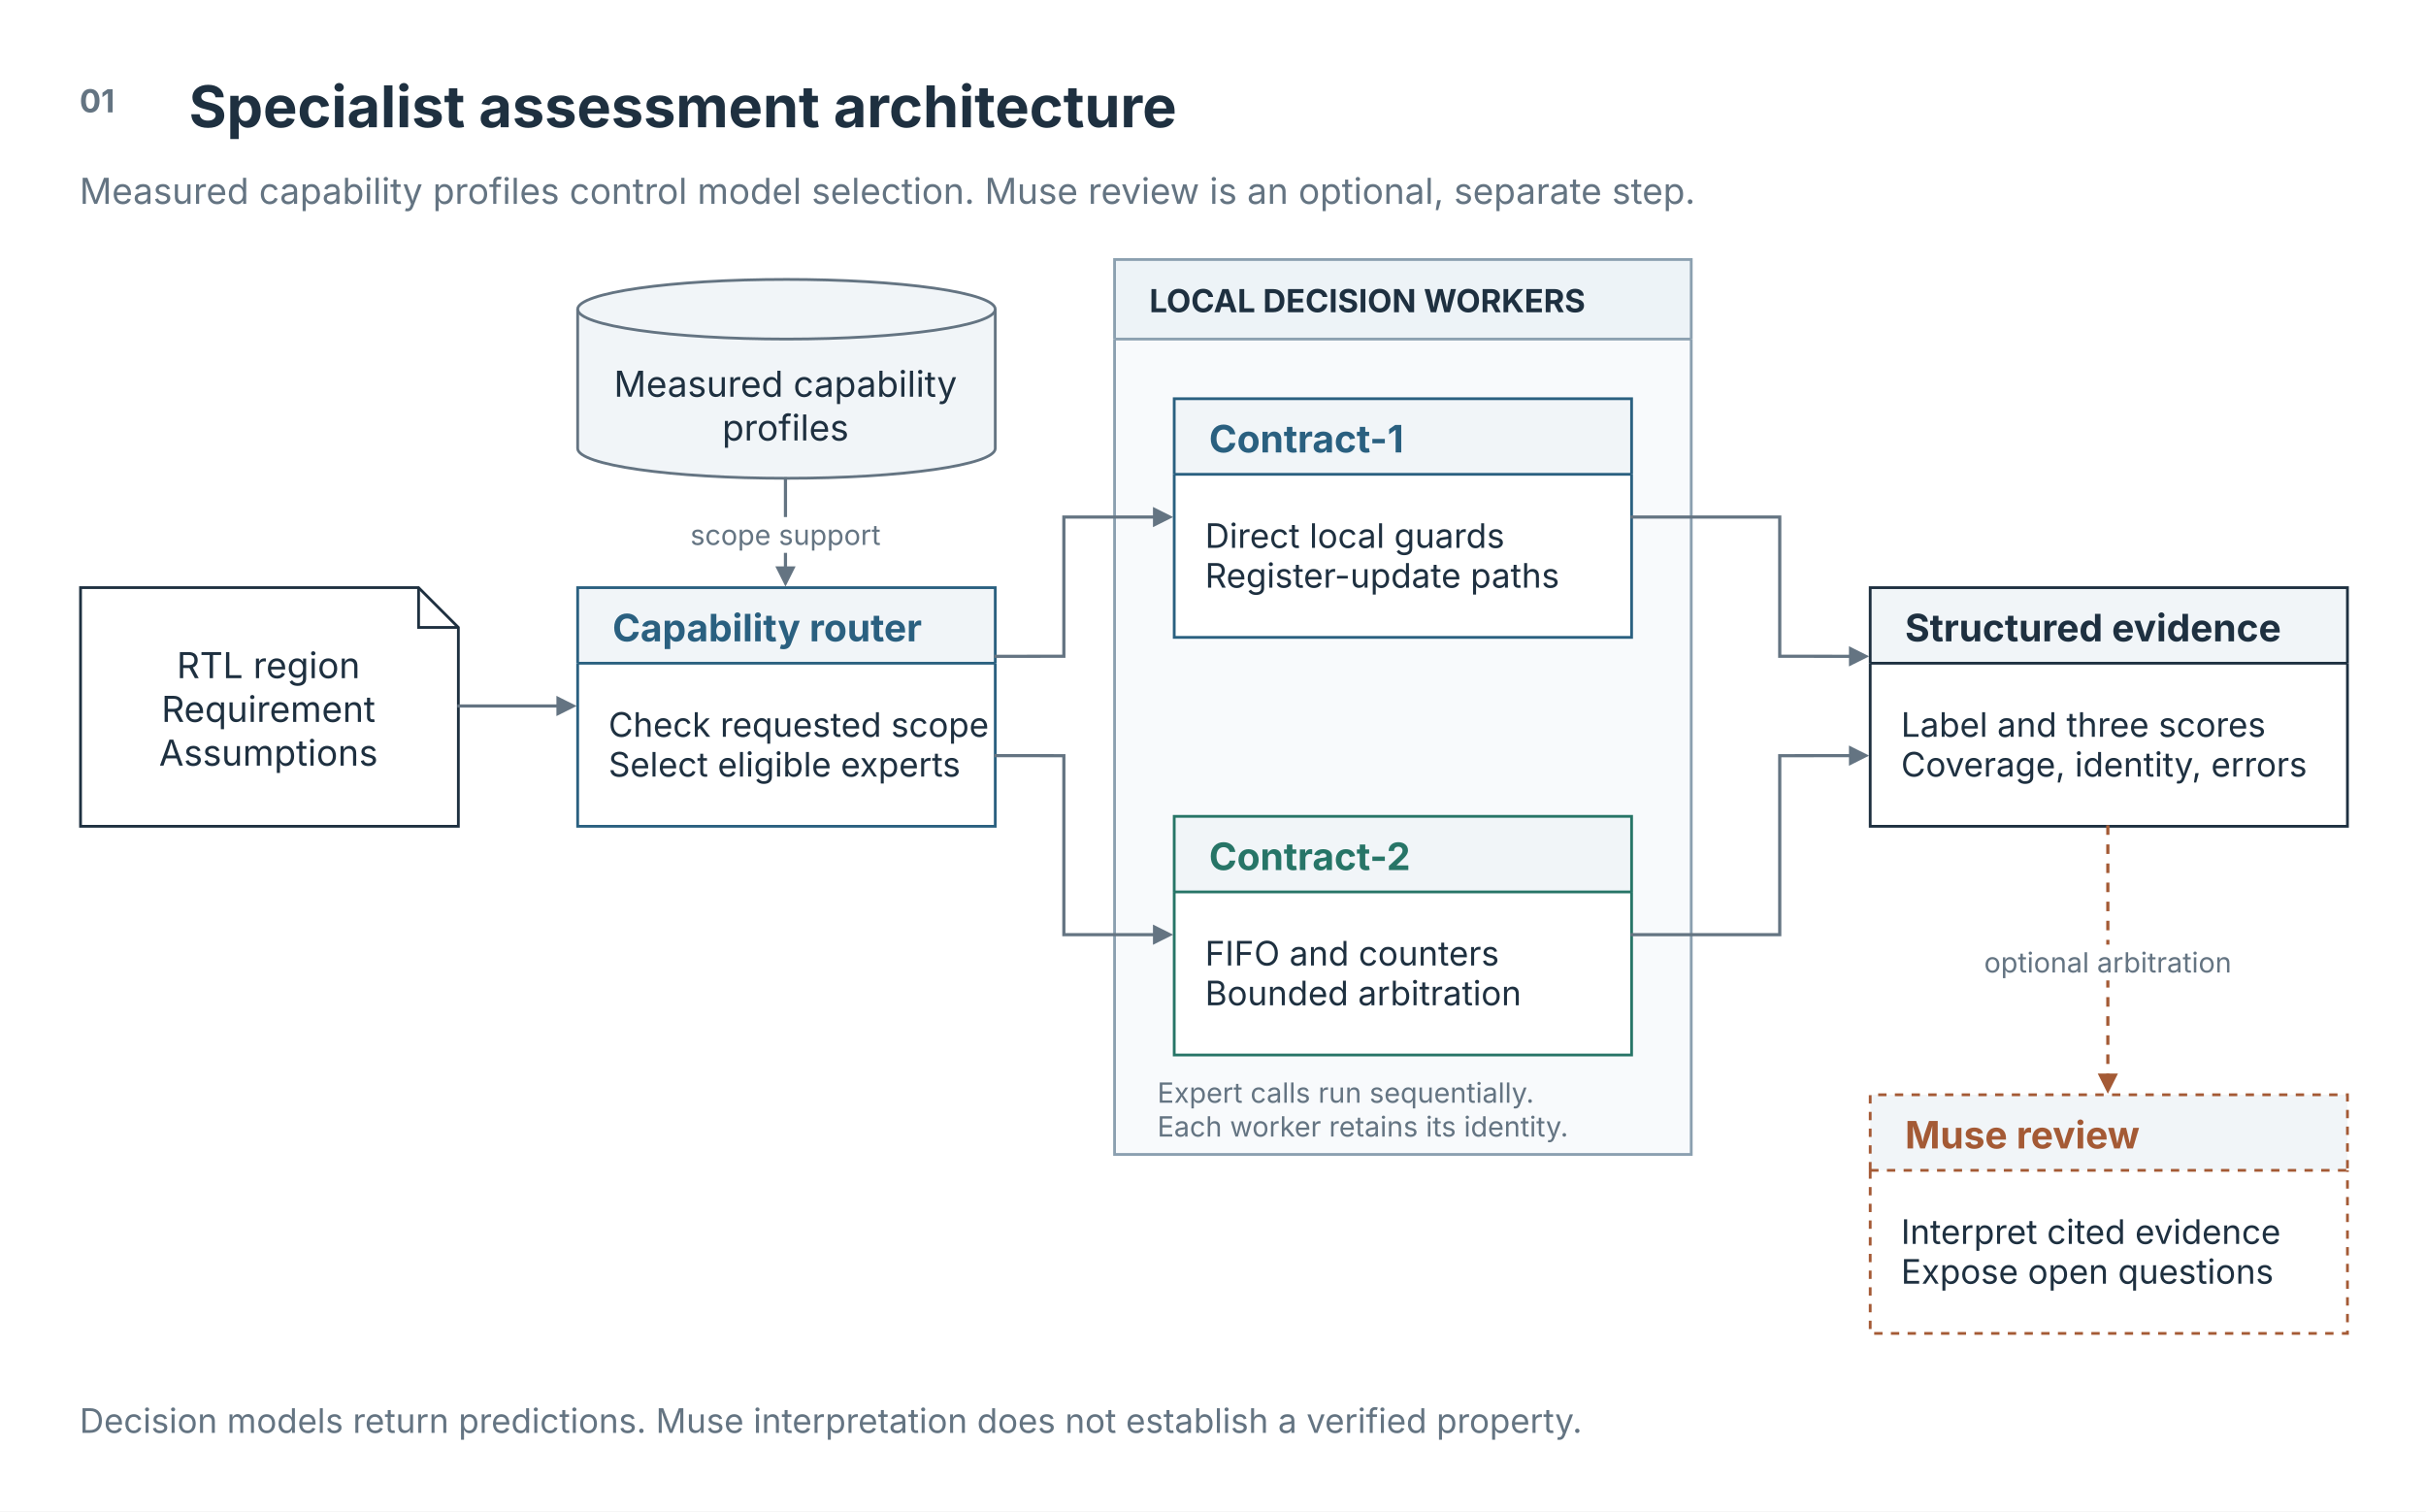
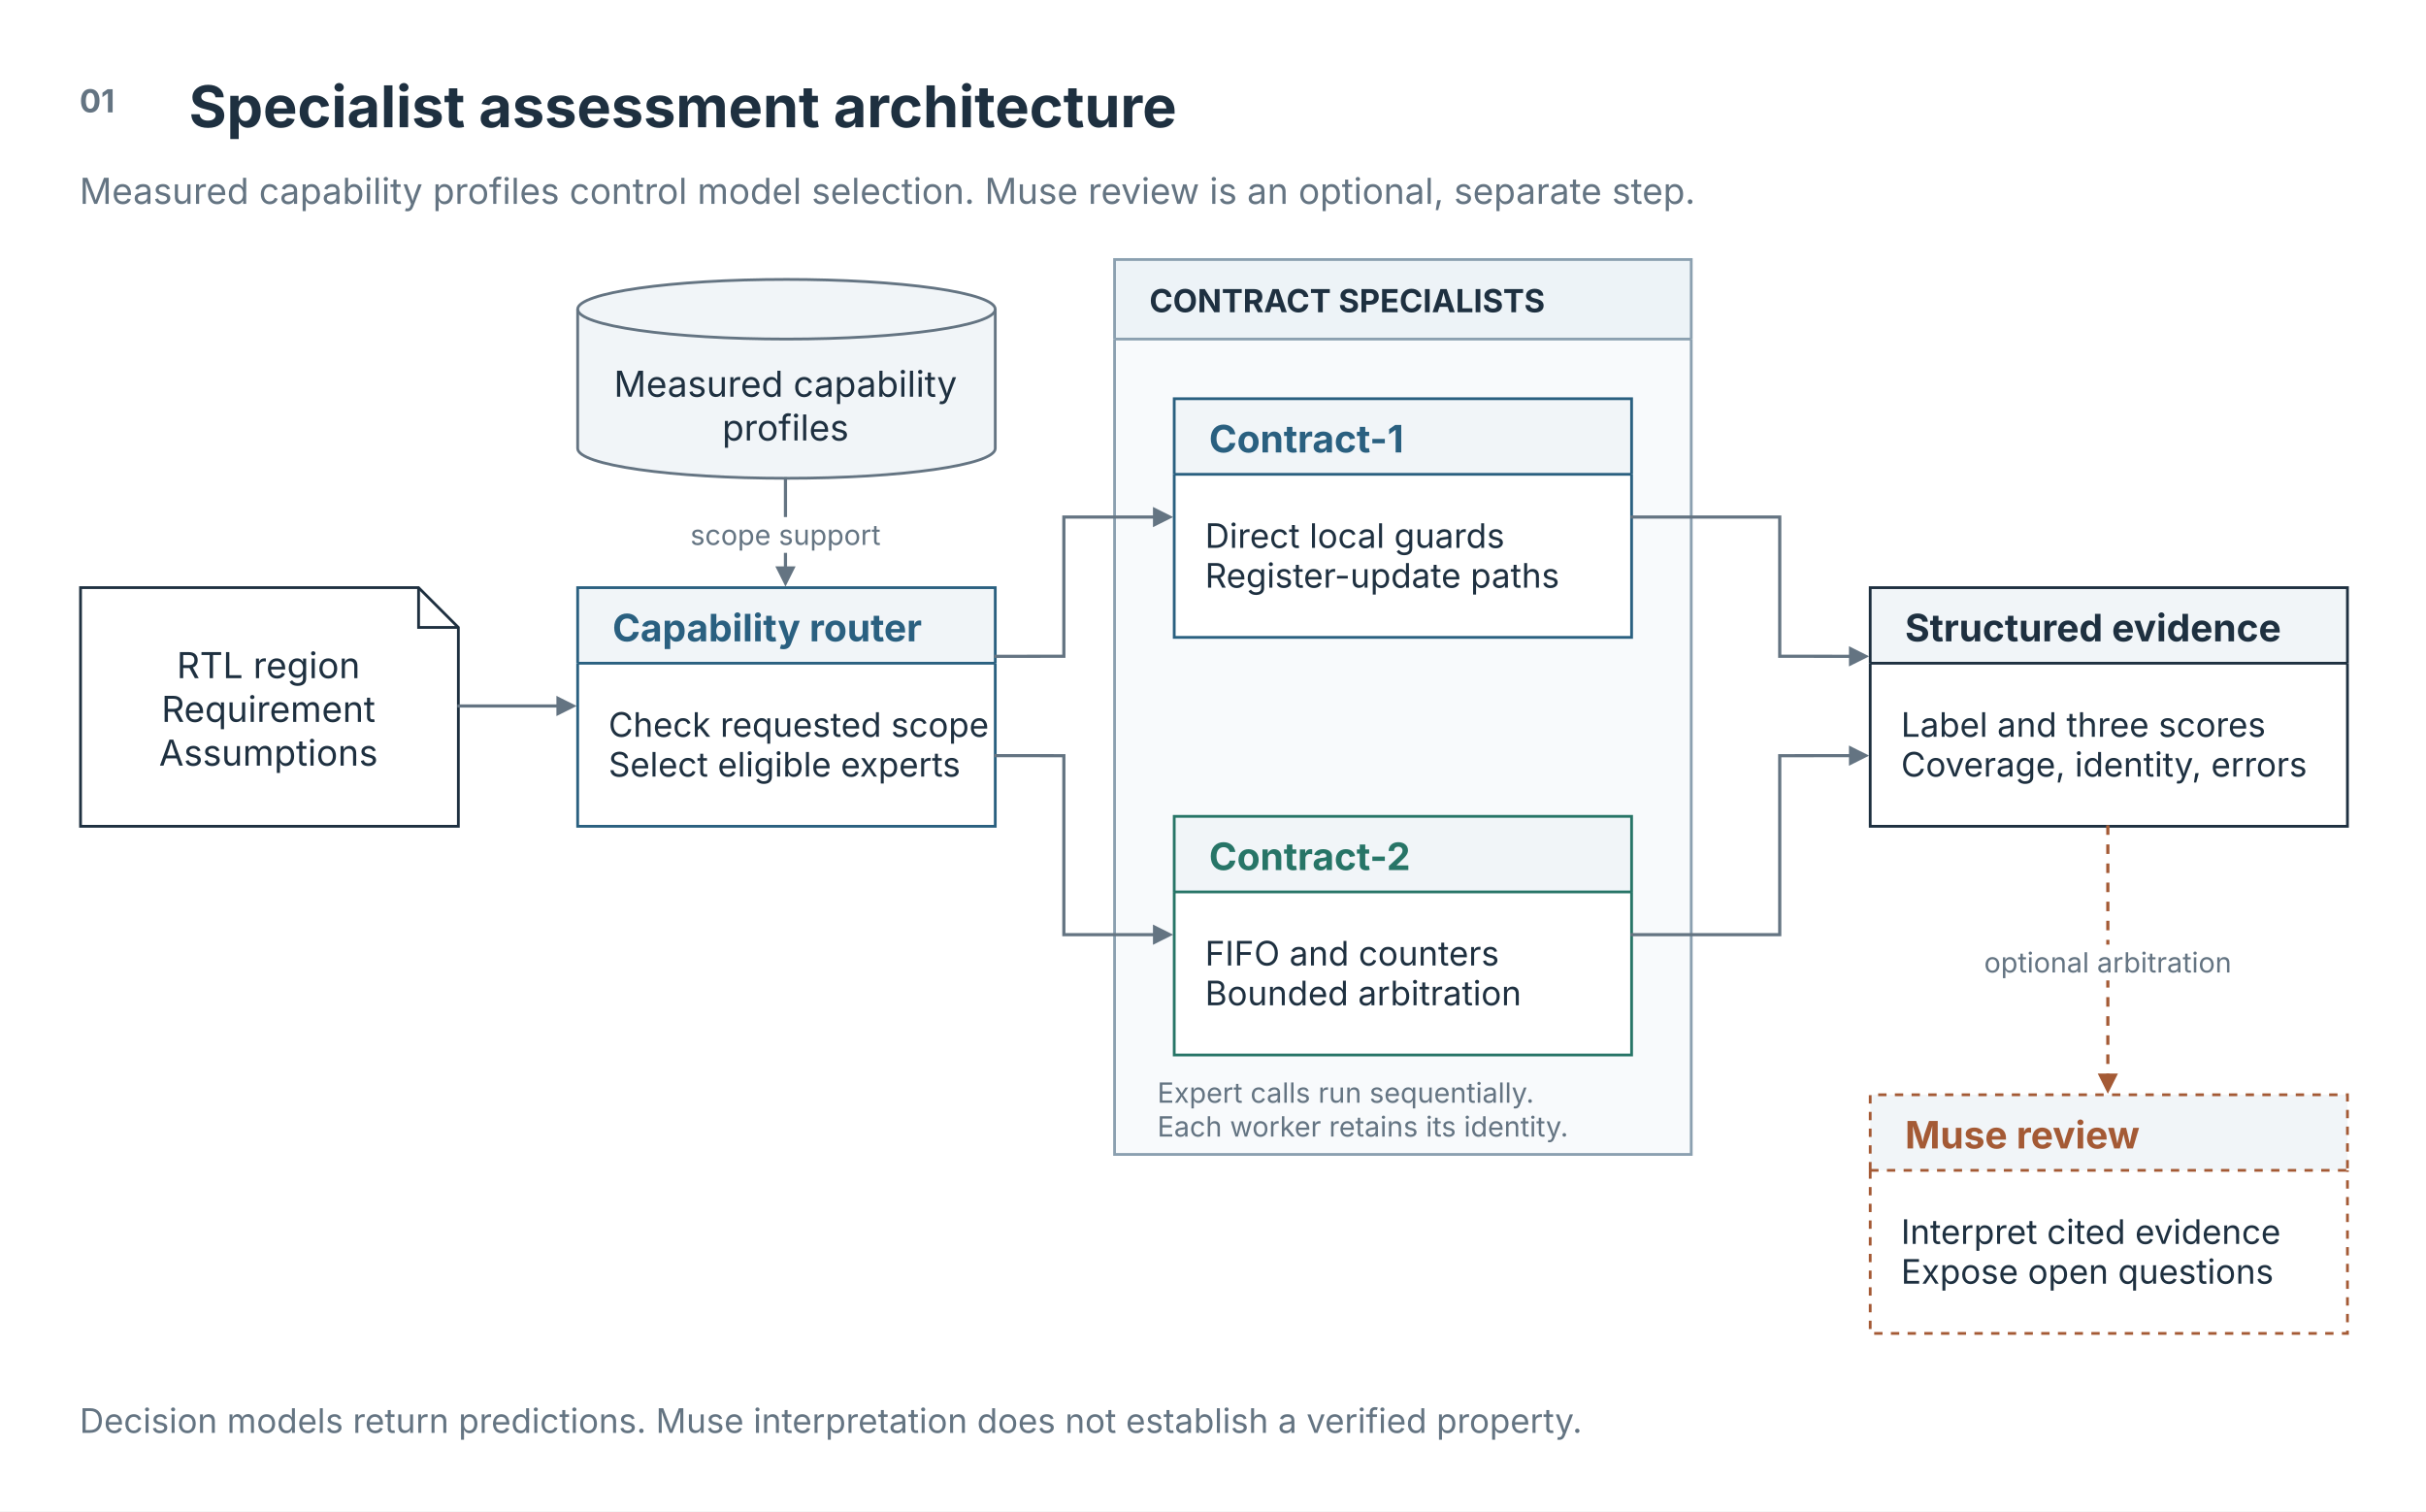
<svg xmlns="http://www.w3.org/2000/svg" style="background: #ffffff; background-color: light-dark(#ffffff, #121212);" version="1.1" width="1220px" height="760px" viewBox="0 0 1220 760" role="img" aria-labelledby="figure-title figure-description">
  <defs />
  <rect fill="#ffffff" width="100%" height="100%" x="0" y="0" style="fill: light-dark(rgb(255, 255, 255), rgb(18, 18, 18));" />
  <g>
    <g data-cell-id="0">
      <g data-cell-id="1">
        <g data-cell-id="canvas">
          <g>
            <rect x="10" y="10" width="1200" height="740" fill="#ffffff" stroke="none" pointer-events="all" style="fill: light-dark(rgb(255, 255, 255), rgb(18, 18, 18));" />
          </g>
        </g>
        <g data-cell-id="figure-number">
          <g>
            <rect x="40" y="32" width="45" height="35" fill="none" stroke="none" pointer-events="all" />
          </g>
          <g>
            <g fill="#647482" font-family="Inter, Arial, sans-serif" font-weight="bold" text-anchor="start" font-size="16px" style="fill: light-dark(rgb(100, 116, 130), rgb(127, 141, 153));">
              <text x="40" y="56.5">01</text>
            </g>
          </g>
        </g>
        <g data-cell-id="figure-title">
          <g>
            <rect x="95" y="28" width="1080" height="45" fill="none" stroke="none" pointer-events="all" />
          </g>
          <g>
            <g fill="#1E3040" font-family="Inter, Arial, sans-serif" font-weight="bold" text-anchor="start" font-size="29px" style="fill: light-dark(rgb(30, 48, 64), rgb(185, 200, 214));">
              <text x="95" y="64">Specialist assessment architecture</text>
            </g>
          </g>
        </g>
        <g data-cell-id="figure-subtitle">
          <g>
            <rect x="40" y="77" width="1140" height="35" fill="none" stroke="none" pointer-events="all" />
          </g>
          <g>
            <g fill="#647482" font-family="Inter, Arial, sans-serif" text-anchor="start" font-size="18px" style="fill: light-dark(rgb(100, 116, 130), rgb(127, 141, 153));">
              <text x="40" y="102.5">Measured capability profiles control model selection. Muse review is an optional, separate step.</text>
            </g>
          </g>
        </g>
        <g data-cell-id="question">
          <g transform="translate(0.5,0.5)">
            <path d="M 40 295 L 210 295 L 230 315 L 230 415 L 40 415 L 40 295 Z" fill="#ffffff" stroke="#1e3040" stroke-width="1.4" stroke-miterlimit="10" pointer-events="all" style="fill: light-dark(rgb(255, 255, 255), rgb(18, 18, 18)); stroke: light-dark(rgb(30, 48, 64), rgb(185, 200, 214));" />
            <path d="M 210 295 L 210 315 L 230 315" fill="none" stroke="#1e3040" stroke-width="1.4" stroke-miterlimit="10" pointer-events="all" style="stroke: light-dark(rgb(30, 48, 64), rgb(185, 200, 214));" />
          </g>
          <g>
            <g fill="#1E3040" font-family="Inter, Arial, sans-serif" text-anchor="middle" font-size="18px" style="fill: light-dark(rgb(30, 48, 64), rgb(185, 200, 214));">
              <text x="135" y="341">RTL region</text>
              <text x="135" y="363">Requirement</text>
              <text x="135" y="385">Assumptions</text>
            </g>
          </g>
        </g>
        <g data-cell-id="capabilities">
          <g transform="translate(0.5,0.5)">
            <path d="M 290 155 C 290 146.72 337.01 140 395 140 C 422.85 140 449.55 141.58 469.25 144.39 C 488.94 147.21 500 151.02 500 155 L 500 225 C 500 233.28 452.99 240 395 240 C 337.01 240 290 233.28 290 225 Z" fill="#f1f5f8" stroke="#647482" stroke-width="1.4" stroke-miterlimit="10" pointer-events="all" style="fill: light-dark(rgb(241, 245, 248), rgb(23, 27, 29)); stroke: light-dark(rgb(100, 116, 130), rgb(127, 141, 153));" />
            <path d="M 500 155 C 500 163.28 452.99 170 395 170 C 337.01 170 290 163.28 290 155" fill="none" stroke="#647482" stroke-width="1.4" stroke-miterlimit="10" pointer-events="all" style="stroke: light-dark(rgb(100, 116, 130), rgb(127, 141, 153));" />
          </g>
          <g>
            <g fill="#1E3040" font-family="Inter, Arial, sans-serif" text-anchor="middle" font-size="18px" style="fill: light-dark(rgb(30, 48, 64), rgb(185, 200, 214));">
              <text x="395" y="199.5">Measured capability</text>
              <text x="395" y="221.5">profiles</text>
            </g>
          </g>
        </g>
        <g data-cell-id="router">
          <g transform="translate(0.5,0.5)">
            <path d="M 290 333 L 290 295 L 500 295 L 500 333" fill="#f1f5f8" stroke="#2a6080" stroke-width="1.4" stroke-miterlimit="10" pointer-events="all" style="fill: light-dark(rgb(241, 245, 248), rgb(23, 27, 29)); stroke: light-dark(rgb(42, 96, 128), rgb(125, 171, 199));" />
            <path d="M 290 333 L 290 415 L 500 415 L 500 333" fill="#ffffff" stroke="#2a6080" stroke-width="1.4" stroke-miterlimit="10" pointer-events="all" style="fill: light-dark(rgb(255, 255, 255), rgb(18, 18, 18)); stroke: light-dark(rgb(42, 96, 128), rgb(125, 171, 199));" />
            <path d="M 290 333 L 500 333" fill="none" stroke="#2a6080" stroke-width="1.4" stroke-miterlimit="10" pointer-events="all" style="stroke: light-dark(rgb(42, 96, 128), rgb(125, 171, 199));" />
          </g>
          <g>
            <g fill="#2A6080" font-family="Inter, Arial, sans-serif" font-weight="bold" text-anchor="start" font-size="19px" style="fill: light-dark(rgb(42, 96, 128), rgb(125, 171, 199));">
              <text x="308" y="322.5">Capability router</text>
            </g>
          </g>
          <g data-cell-id="router-body">
            <g>
              <rect x="306" y="342" width="178" height="62" fill="none" stroke="none" pointer-events="all" />
            </g>
            <g>
              <g fill="#1E3040" font-family="Inter, Arial, sans-serif" text-anchor="start" font-size="17px" style="fill: light-dark(rgb(30, 48, 64), rgb(185, 200, 214));">
                <text x="306" y="370.5">Check requested scope</text>
                <text x="306" y="390.5">Select eligible experts</text>
              </g>
            </g>
          </g>
        </g>
        <g data-cell-id="workers">
          <g transform="translate(0.5,0.5)">
            <path d="M 560 170 L 560 130 L 850 130 L 850 170" fill="#edf3f7" stroke="#8ba0b0" stroke-width="1.4" stroke-miterlimit="10" pointer-events="all" style="fill: light-dark(rgb(237, 243, 247), rgb(25, 30, 33)); stroke: light-dark(rgb(139, 160, 176), rgb(88, 106, 120));" />
            <path d="M 560 170 L 560 580 L 850 580 L 850 170" fill="#f8fafc" stroke="#8ba0b0" stroke-width="1.4" stroke-miterlimit="10" pointer-events="all" style="fill: light-dark(rgb(248, 250, 252), rgb(21, 23, 25)); stroke: light-dark(rgb(139, 160, 176), rgb(88, 106, 120));" />
            <path d="M 560 170 L 850 170" fill="none" stroke="#8ba0b0" stroke-width="1.4" stroke-miterlimit="10" pointer-events="all" style="stroke: light-dark(rgb(139, 160, 176), rgb(88, 106, 120));" />
          </g>
          <g>
            <g fill="#1E3040" font-family="Inter, Arial, sans-serif" font-weight="bold" text-anchor="start" font-size="16px" style="fill: light-dark(rgb(30, 48, 64), rgb(185, 200, 214));">
-               <text x="578" y="157">LOCAL DECISION WORKERS</text>
+               <text x="578" y="157">CONTRACT SPECIALISTS</text>
            </g>
          </g>
          <g data-cell-id="contract-one">
            <g transform="translate(0.5,0.5)">
              <path d="M 590 238 L 590 200 L 820 200 L 820 238" fill="#f1f5f8" stroke="#2a6080" stroke-width="1.4" stroke-miterlimit="10" pointer-events="all" style="fill: light-dark(rgb(241, 245, 248), rgb(23, 27, 29)); stroke: light-dark(rgb(42, 96, 128), rgb(125, 171, 199));" />
              <path d="M 590 238 L 590 320 L 820 320 L 820 238" fill="#ffffff" stroke="#2a6080" stroke-width="1.4" stroke-miterlimit="10" pointer-events="all" style="fill: light-dark(rgb(255, 255, 255), rgb(18, 18, 18)); stroke: light-dark(rgb(42, 96, 128), rgb(125, 171, 199));" />
              <path d="M 590 238 L 820 238" fill="none" stroke="#2a6080" stroke-width="1.4" stroke-miterlimit="10" pointer-events="all" style="stroke: light-dark(rgb(42, 96, 128), rgb(125, 171, 199));" />
            </g>
            <g>
              <g fill="#2A6080" font-family="Inter, Arial, sans-serif" font-weight="bold" text-anchor="start" font-size="19px" style="fill: light-dark(rgb(42, 96, 128), rgb(125, 171, 199));">
                <text x="608" y="227.5">Contract-1</text>
              </g>
            </g>
            <g data-cell-id="contract-one-body">
              <g>
                <rect x="606" y="247" width="198" height="62" fill="none" stroke="none" pointer-events="all" />
              </g>
              <g>
                <g fill="#1E3040" font-family="Inter, Arial, sans-serif" text-anchor="start" font-size="17px" style="fill: light-dark(rgb(30, 48, 64), rgb(185, 200, 214));">
                  <text x="606" y="275.5">Direct local guards</text>
                  <text x="606" y="295.5">Register-update paths</text>
                </g>
              </g>
            </g>
          </g>
          <g data-cell-id="contract-two">
            <g transform="translate(0.5,0.5)">
              <path d="M 590 448 L 590 410 L 820 410 L 820 448" fill="#f1f5f8" stroke="#277567" stroke-width="1.4" stroke-miterlimit="10" pointer-events="all" style="fill: light-dark(rgb(241, 245, 248), rgb(23, 27, 29)); stroke: light-dark(rgb(39, 117, 103), rgb(100, 167, 155));" />
              <path d="M 590 448 L 590 530 L 820 530 L 820 448" fill="#ffffff" stroke="#277567" stroke-width="1.4" stroke-miterlimit="10" pointer-events="all" style="fill: light-dark(rgb(255, 255, 255), rgb(18, 18, 18)); stroke: light-dark(rgb(39, 117, 103), rgb(100, 167, 155));" />
              <path d="M 590 448 L 820 448" fill="none" stroke="#277567" stroke-width="1.4" stroke-miterlimit="10" pointer-events="all" style="stroke: light-dark(rgb(39, 117, 103), rgb(100, 167, 155));" />
            </g>
            <g>
              <g fill="#277567" font-family="Inter, Arial, sans-serif" font-weight="bold" text-anchor="start" font-size="19px" style="fill: light-dark(rgb(39, 117, 103), rgb(100, 167, 155));">
                <text x="608" y="437.5">Contract-2</text>
              </g>
            </g>
            <g data-cell-id="contract-two-body">
              <g>
                <rect x="606" y="457" width="198" height="62" fill="none" stroke="none" pointer-events="all" />
              </g>
              <g>
                <g fill="#1E3040" font-family="Inter, Arial, sans-serif" text-anchor="start" font-size="17px" style="fill: light-dark(rgb(30, 48, 64), rgb(185, 200, 214));">
                  <text x="606" y="485.5">FIFO and counters</text>
                  <text x="606" y="505.5">Bounded arbitration</text>
                </g>
              </g>
            </g>
          </g>
          <g data-cell-id="execution-note">
            <g>
              <rect x="582" y="539" width="246" height="36" fill="none" stroke="none" pointer-events="all" />
            </g>
            <g>
              <g fill="#647482" font-family="Inter, Arial, sans-serif" text-anchor="start" font-size="14px" style="fill: light-dark(rgb(100, 116, 130), rgb(127, 141, 153));">
                <text x="582" y="554.5">Expert calls run sequentially.</text>
                <text x="582" y="571.5">Each worker retains its identity.</text>
              </g>
            </g>
          </g>
        </g>
        <g data-cell-id="evidence">
          <g transform="translate(0.5,0.5)">
            <path d="M 940 333 L 940 295 L 1180 295 L 1180 333" fill="#f1f5f8" stroke="#1e3040" stroke-width="1.4" stroke-miterlimit="10" pointer-events="all" style="fill: light-dark(rgb(241, 245, 248), rgb(23, 27, 29)); stroke: light-dark(rgb(30, 48, 64), rgb(185, 200, 214));" />
            <path d="M 940 333 L 940 415 L 1180 415 L 1180 333" fill="#ffffff" stroke="#1e3040" stroke-width="1.4" stroke-miterlimit="10" pointer-events="all" style="fill: light-dark(rgb(255, 255, 255), rgb(18, 18, 18)); stroke: light-dark(rgb(30, 48, 64), rgb(185, 200, 214));" />
            <path d="M 940 333 L 1180 333" fill="none" stroke="#1e3040" stroke-width="1.4" stroke-miterlimit="10" pointer-events="all" style="stroke: light-dark(rgb(30, 48, 64), rgb(185, 200, 214));" />
          </g>
          <g>
            <g fill="#1E3040" font-family="Inter, Arial, sans-serif" font-weight="bold" text-anchor="start" font-size="19px" style="fill: light-dark(rgb(30, 48, 64), rgb(185, 200, 214));">
              <text x="958" y="322.5">Structured evidence</text>
            </g>
          </g>
          <g data-cell-id="evidence-body">
            <g>
              <rect x="956" y="342" width="208" height="62" fill="none" stroke="none" pointer-events="all" />
            </g>
            <g>
              <g fill="#1E3040" font-family="Inter, Arial, sans-serif" text-anchor="start" font-size="17px" style="fill: light-dark(rgb(30, 48, 64), rgb(185, 200, 214));">
                <text x="956" y="370.5">Label and three scores</text>
                <text x="956" y="390.5">Coverage, identity, errors</text>
              </g>
            </g>
          </g>
        </g>
        <g data-cell-id="muse">
          <g transform="translate(0.5,0.5)">
            <path d="M 940 588 L 940 550 L 1180 550 L 1180 588" fill="#f1f5f8" stroke="#a45a35" stroke-width="1.4" stroke-miterlimit="10" stroke-dasharray="4.2 4.2" pointer-events="all" style="fill: light-dark(rgb(241, 245, 248), rgb(23, 27, 29)); stroke: light-dark(rgb(164, 90, 53), rgb(201, 137, 105));" />
            <path d="M 940 588 L 940 670 L 1180 670 L 1180 588" fill="#ffffff" stroke="#a45a35" stroke-width="1.4" stroke-miterlimit="10" stroke-dasharray="4.2 4.2" pointer-events="all" style="fill: light-dark(rgb(255, 255, 255), rgb(18, 18, 18)); stroke: light-dark(rgb(164, 90, 53), rgb(201, 137, 105));" />
            <path d="M 940 588 L 1180 588" fill="none" stroke="#a45a35" stroke-width="1.4" stroke-miterlimit="10" stroke-dasharray="4.2 4.2" pointer-events="all" style="stroke: light-dark(rgb(164, 90, 53), rgb(201, 137, 105));" />
          </g>
          <g>
            <g fill="#A45A35" font-family="Inter, Arial, sans-serif" font-weight="bold" text-anchor="start" font-size="19px" style="fill: light-dark(rgb(164, 90, 53), rgb(201, 137, 105));">
              <text x="958" y="577.5">Muse review</text>
            </g>
          </g>
          <g data-cell-id="muse-body">
            <g>
              <rect x="956" y="597" width="208" height="62" fill="none" stroke="none" pointer-events="all" />
            </g>
            <g>
              <g fill="#1E3040" font-family="Inter, Arial, sans-serif" text-anchor="start" font-size="17px" style="fill: light-dark(rgb(30, 48, 64), rgb(185, 200, 214));">
                <text x="956" y="625.5">Interpret cited evidence</text>
                <text x="956" y="645.5">Expose open questions</text>
              </g>
            </g>
          </g>
        </g>
        <g data-cell-id="question-router">
          <g>
            <path d="M 230 355 L 280.61 355" fill="none" stroke="#647482" stroke-width="1.6" stroke-miterlimit="10" pointer-events="stroke" style="stroke: light-dark(rgb(100, 116, 130), rgb(127, 141, 153));" />
            <path d="M 288.21 355 L 280.61 358.8 L 280.61 351.2 Z" fill="#647482" stroke="#647482" stroke-width="1.6" stroke-miterlimit="10" pointer-events="all" style="fill: light-dark(rgb(100, 116, 130), rgb(127, 141, 153)); stroke: light-dark(rgb(100, 116, 130), rgb(127, 141, 153));" />
          </g>
        </g>
        <g data-cell-id="profile-router">
          <g>
            <path d="M 395 240 L 395 285.61" fill="none" stroke="#647482" stroke-width="1.6" stroke-miterlimit="10" pointer-events="stroke" style="stroke: light-dark(rgb(100, 116, 130), rgb(127, 141, 153));" />
            <path d="M 395 293.21 L 391.2 285.61 L 398.8 285.61 Z" fill="#647482" stroke="#647482" stroke-width="1.6" stroke-miterlimit="10" pointer-events="all" style="fill: light-dark(rgb(100, 116, 130), rgb(127, 141, 153)); stroke: light-dark(rgb(100, 116, 130), rgb(127, 141, 153));" />
          </g>
          <g>
            <g fill="#647482" font-family="Inter, Arial, sans-serif" text-anchor="middle" font-size="14px" style="fill: light-dark(rgb(100, 116, 130), rgb(127, 141, 153));">
              <rect fill="#FFFFFF" stroke="none" x="347" y="260" width="98" height="18" stroke-width="0" style="fill: light-dark(rgb(255, 255, 255), rgb(18, 18, 18));" />
              <text x="395" y="274">scope support</text>
            </g>
          </g>
        </g>
        <g data-cell-id="route-local">
          <g>
            <path d="M 500 330.04 L 535 330 L 535 260 L 580.61 260" fill="none" stroke="#647482" stroke-width="1.6" stroke-miterlimit="10" pointer-events="stroke" style="stroke: light-dark(rgb(100, 116, 130), rgb(127, 141, 153));" />
            <path d="M 588.21 260 L 580.61 263.8 L 580.61 256.2 Z" fill="#647482" stroke="#647482" stroke-width="1.6" stroke-miterlimit="10" pointer-events="all" style="fill: light-dark(rgb(100, 116, 130), rgb(127, 141, 153)); stroke: light-dark(rgb(100, 116, 130), rgb(127, 141, 153));" />
          </g>
        </g>
        <g data-cell-id="route-temporal">
          <g>
            <path d="M 500 379.96 L 535 380 L 535 470 L 580.61 470" fill="none" stroke="#647482" stroke-width="1.6" stroke-miterlimit="10" pointer-events="stroke" style="stroke: light-dark(rgb(100, 116, 130), rgb(127, 141, 153));" />
            <path d="M 588.21 470 L 580.61 473.8 L 580.61 466.2 Z" fill="#647482" stroke="#647482" stroke-width="1.6" stroke-miterlimit="10" pointer-events="all" style="fill: light-dark(rgb(100, 116, 130), rgb(127, 141, 153)); stroke: light-dark(rgb(100, 116, 130), rgb(127, 141, 153));" />
          </g>
        </g>
        <g data-cell-id="local-evidence">
          <g>
            <path d="M 820 260 L 895 260 L 895 330 L 930.61 330.03" fill="none" stroke="#647482" stroke-width="1.6" stroke-miterlimit="10" pointer-events="stroke" style="stroke: light-dark(rgb(100, 116, 130), rgb(127, 141, 153));" />
            <path d="M 938.21 330.04 L 930.61 333.83 L 930.61 326.23 Z" fill="#647482" stroke="#647482" stroke-width="1.6" stroke-miterlimit="10" pointer-events="all" style="fill: light-dark(rgb(100, 116, 130), rgb(127, 141, 153)); stroke: light-dark(rgb(100, 116, 130), rgb(127, 141, 153));" />
          </g>
        </g>
        <g data-cell-id="temporal-evidence">
          <g>
            <path d="M 820 470 L 895 470 L 895 380 L 930.61 379.97" fill="none" stroke="#647482" stroke-width="1.6" stroke-miterlimit="10" pointer-events="stroke" style="stroke: light-dark(rgb(100, 116, 130), rgb(127, 141, 153));" />
            <path d="M 938.21 379.96 L 930.61 383.77 L 930.61 376.17 Z" fill="#647482" stroke="#647482" stroke-width="1.6" stroke-miterlimit="10" pointer-events="all" style="fill: light-dark(rgb(100, 116, 130), rgb(127, 141, 153)); stroke: light-dark(rgb(100, 116, 130), rgb(127, 141, 153));" />
          </g>
        </g>
        <g data-cell-id="optional-review">
          <g>
            <path d="M 1060 415 L 1060 540.61" fill="none" stroke="#a45a35" stroke-width="1.6" stroke-miterlimit="10" stroke-dasharray="4.8 4.8" pointer-events="stroke" style="stroke: light-dark(rgb(164, 90, 53), rgb(201, 137, 105));" />
            <path d="M 1060 548.21 L 1056.2 540.61 L 1063.8 540.61 Z" fill="#a45a35" stroke="#a45a35" stroke-width="1.6" stroke-miterlimit="10" pointer-events="all" style="fill: light-dark(rgb(164, 90, 53), rgb(201, 137, 105)); stroke: light-dark(rgb(164, 90, 53), rgb(201, 137, 105));" />
          </g>
          <g>
            <g fill="#647482" font-family="Inter, Arial, sans-serif" text-anchor="middle" font-size="14px" style="fill: light-dark(rgb(100, 116, 130), rgb(127, 141, 153));">
              <rect fill="#FFFFFF" stroke="none" x="998" y="475" width="126" height="18" stroke-width="0" style="fill: light-dark(rgb(255, 255, 255), rgb(18, 18, 18));" />
              <text x="1060" y="489">optional arbitration</text>
            </g>
          </g>
        </g>
        <g data-cell-id="scope-note">
          <g>
            <rect x="40" y="698" width="1140" height="30" fill="none" stroke="none" pointer-events="all" />
          </g>
          <g>
            <g fill="#647482" font-family="Inter, Arial, sans-serif" text-anchor="start" font-size="17px" style="fill: light-dark(rgb(100, 116, 130), rgb(127, 141, 153));">
              <text x="40" y="720.5">Decision models return predictions. Muse interpretation does not establish a verified property.</text>
            </g>
          </g>
        </g>
      </g>
    </g>
  </g>
</svg>
